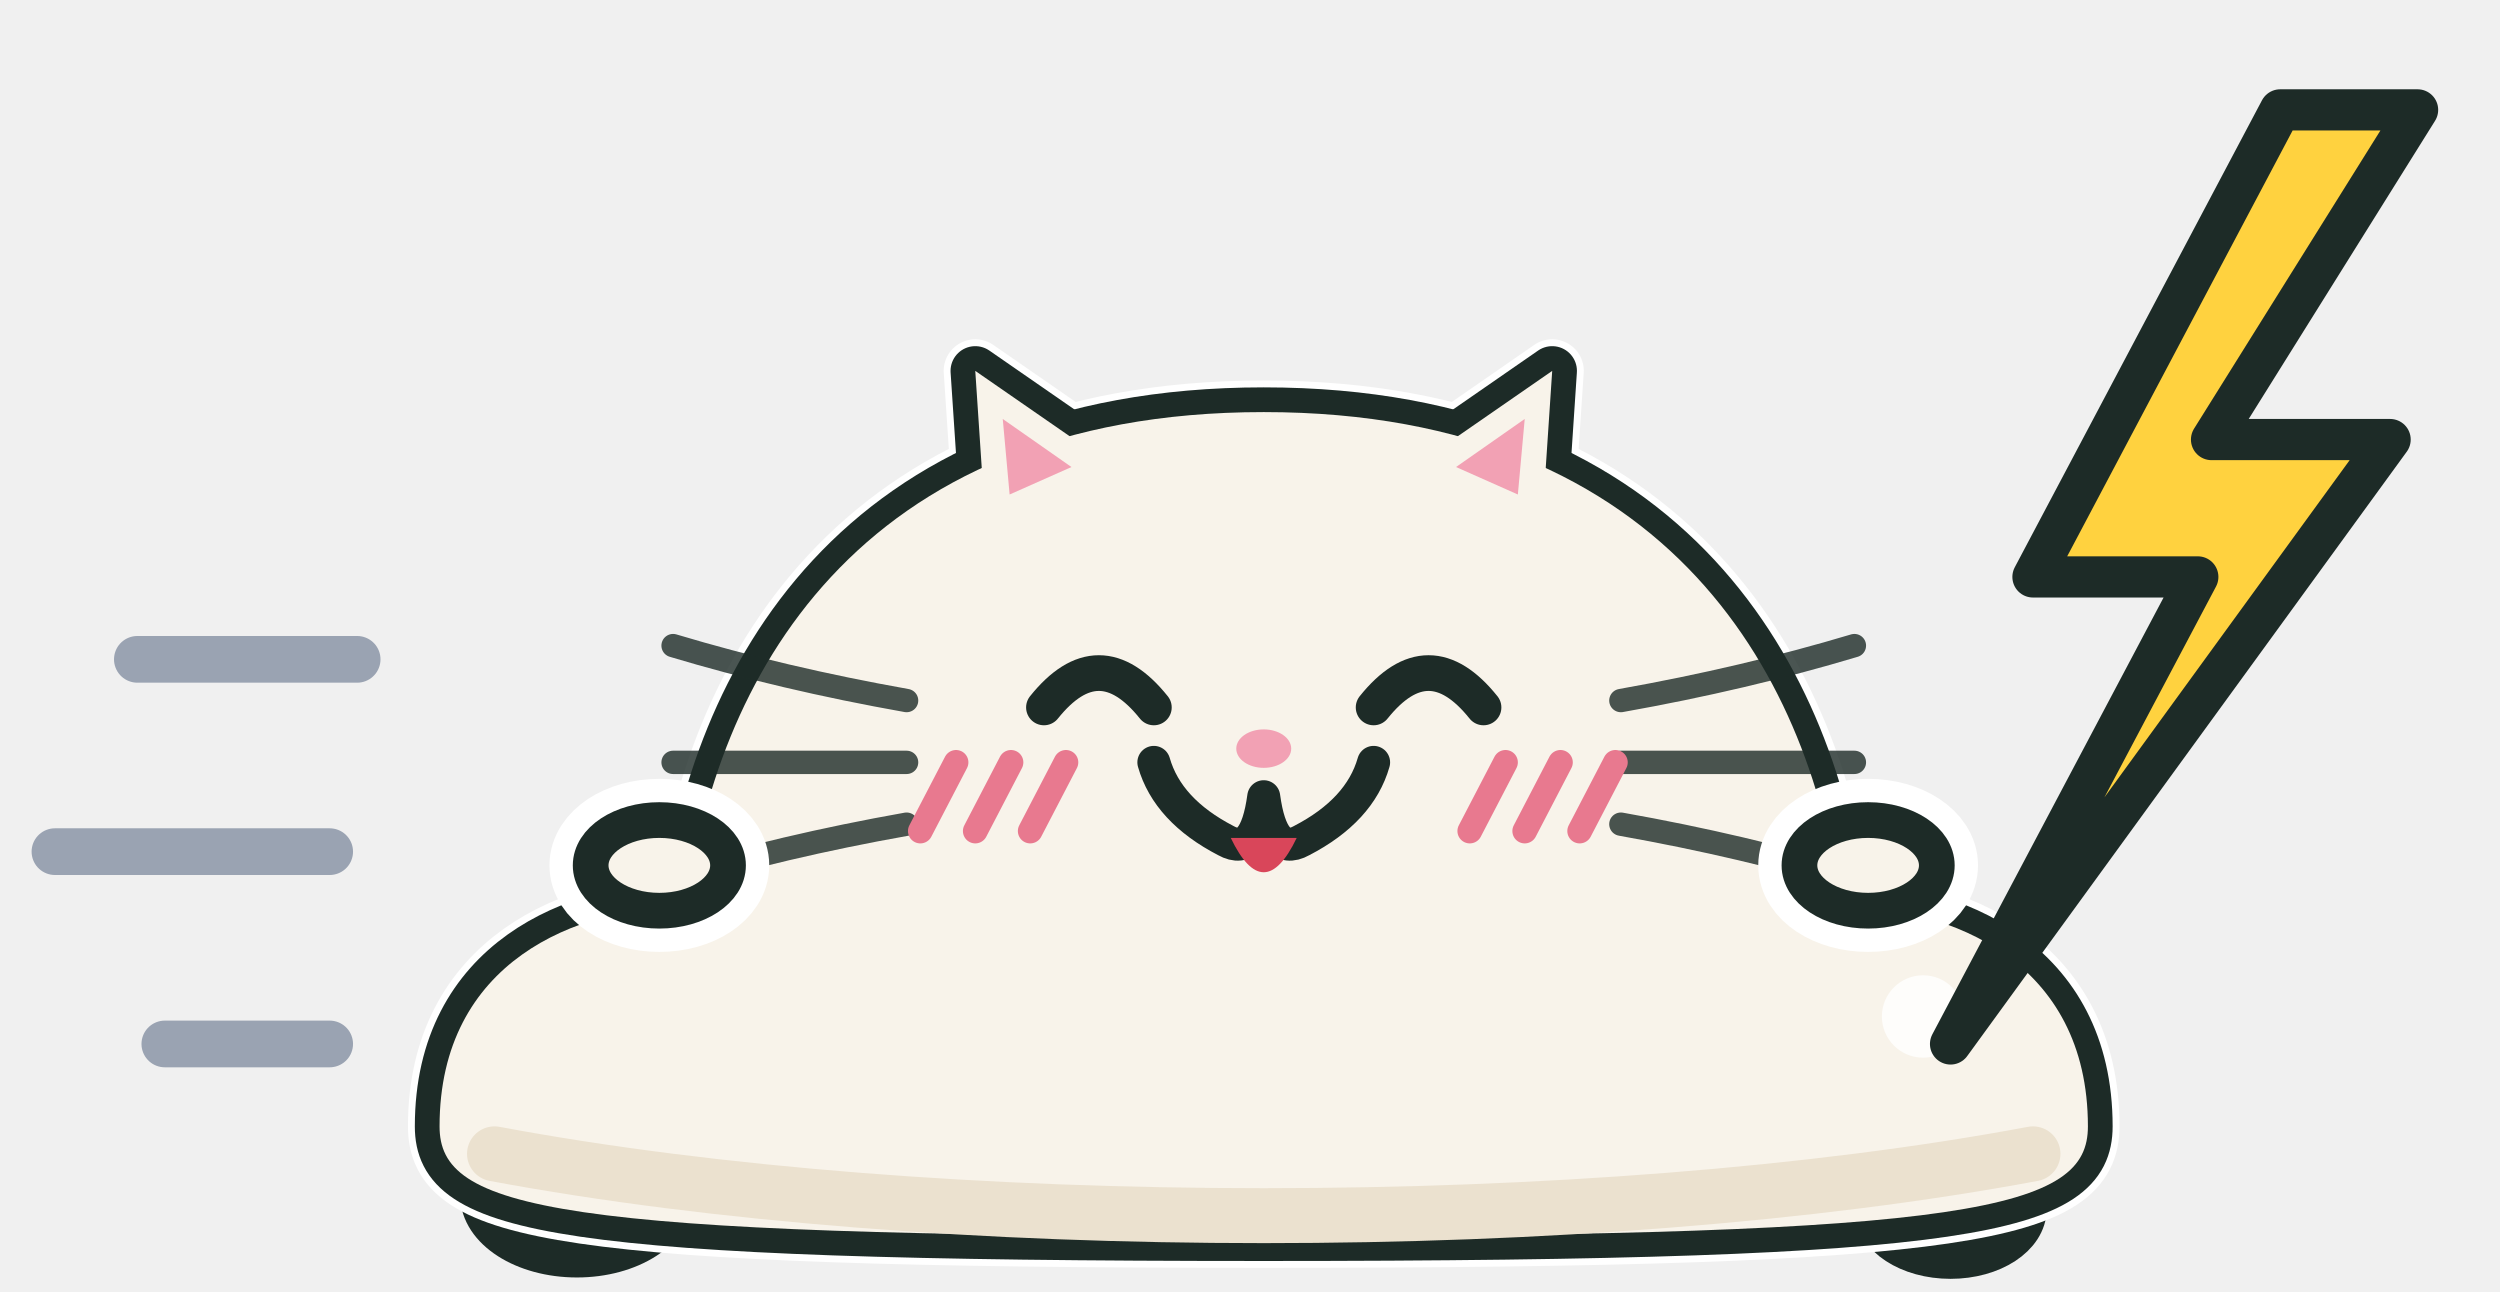
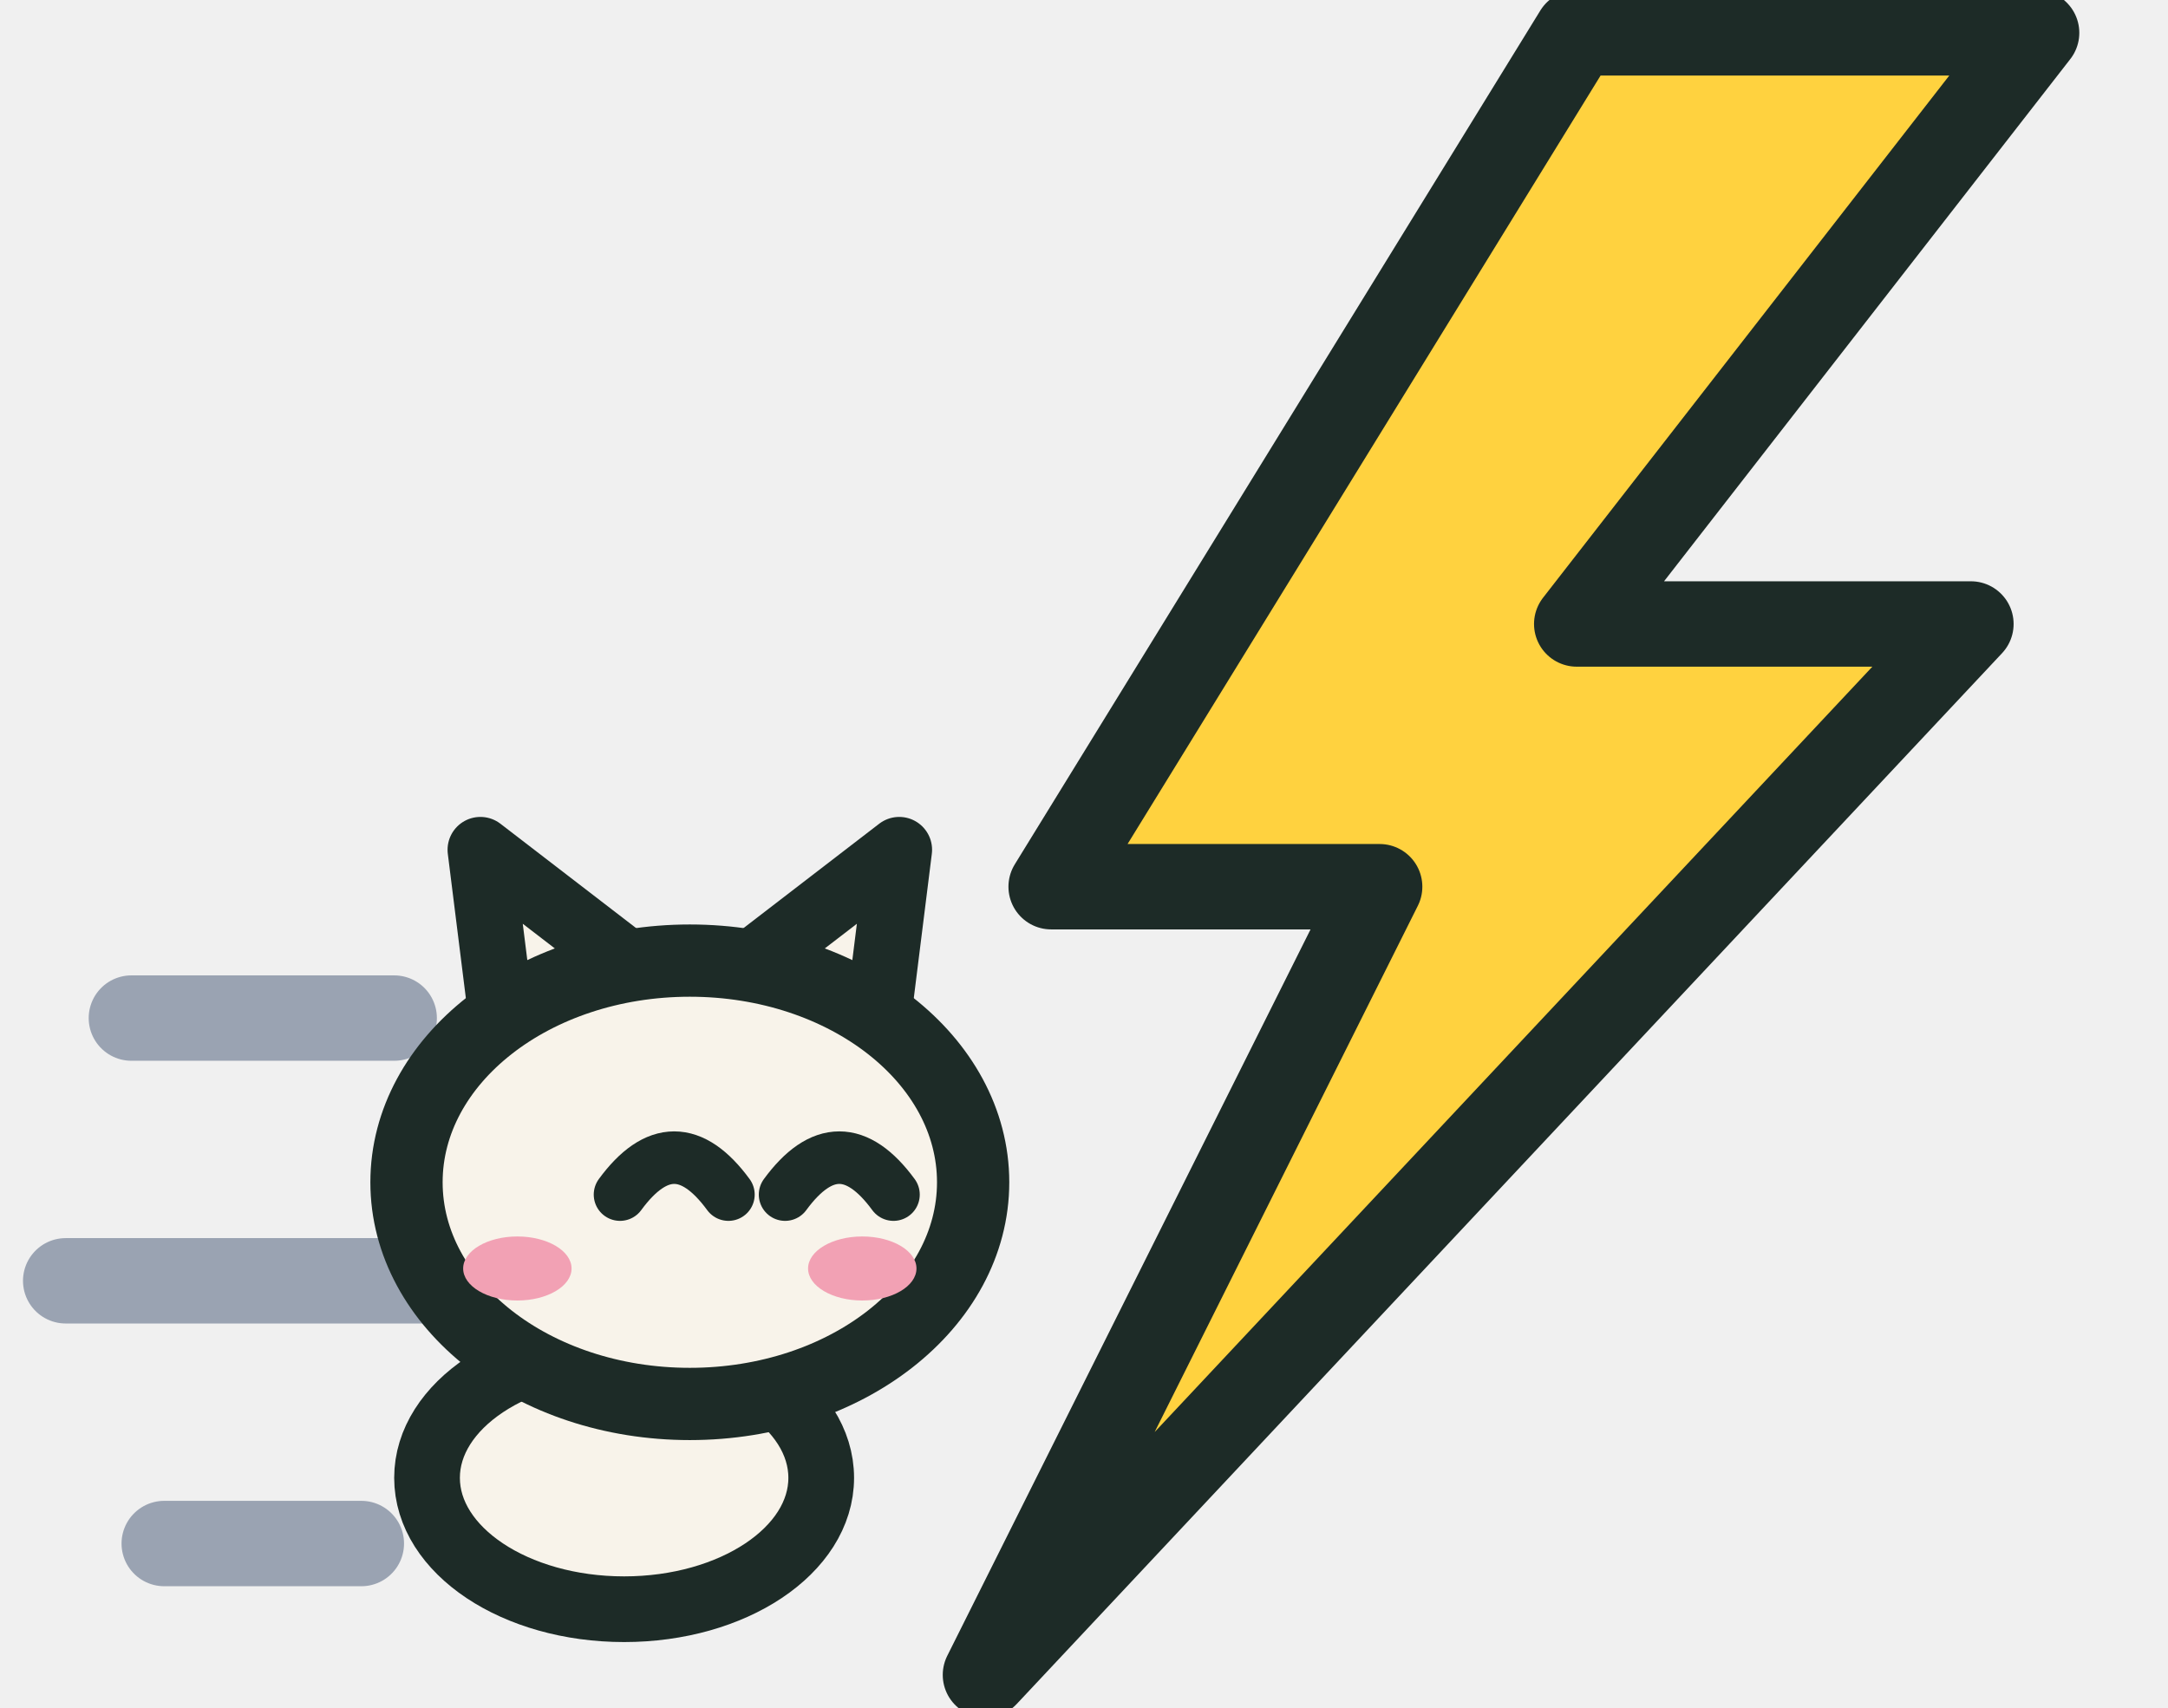
- <svg xmlns="http://www.w3.org/2000/svg" viewBox="-28 30 182 94">
-   <g transform="translate(0 0) skewX(-8)" />
-   <ellipse cx="14" cy="117" rx="7" ry="4.5" fill="#f8f3ea" stroke="#1d2b27" stroke-width="3" />
-   <ellipse cx="114" cy="118" rx="5.5" ry="3.6" fill="#f8f3ea" stroke="#1d2b27" stroke-width="3" />
+ <svg xmlns="http://www.w3.org/2000/svg" viewBox="-4 -1 66 52">
+   <path d="M44 0 L28 26 L38 26 L26 50 L56 18 L44 18 L58 0 Z" fill="#ffd23f" stroke="#1d2b27" stroke-width="2.6" stroke-linejoin="round" />
+   <g stroke="#9aa3b2" stroke-width="2.6" stroke-linecap="round">
+     <path d="M0 30 h8" />
+     <path d="M-2 38 h11" />
+     <path d="M1 46 h6" />
+   </g>
+   <ellipse cx="15" cy="44" rx="6" ry="4" fill="#f8f3ea" stroke="#1d2b27" stroke-width="2" />
  <g stroke-linejoin="round" stroke-linecap="round">
-     <path d="M44 72 L43 57 L56 66 Z" fill="#fff" stroke="#fff" stroke-width="4.6" />
-     <path d="M84 72 L85 57 L72 66 Z" fill="#fff" stroke="#fff" stroke-width="4.6" />
-     <path d="M4 112 C4 100 14 96 22 96 C24 80 34 60 64 60 C94 60 104 80 106 96 C114 96 124 100 124 112 C124 118 116 120 64 120 C12 120 4 118 4 112 Z" fill="#fff" stroke="#fff" stroke-width="4.6" />
-     <path d="M44 72 L43 57 L56 66 Z" fill="#1d2b27" stroke="#1d2b27" stroke-width="3.6" />
-     <path d="M84 72 L85 57 L72 66 Z" fill="#1d2b27" stroke="#1d2b27" stroke-width="3.6" />
-     <path d="M4 112 C4 100 14 96 22 96 C24 80 34 60 64 60 C94 60 104 80 106 96 C114 96 124 100 124 112 C124 118 116 120 64 120 C12 120 4 118 4 112 Z" fill="#1d2b27" stroke="#1d2b27" stroke-width="3.6" />
-     <path d="M44 72 L43 57 L56 66 Z" fill="#f8f3ea" />
-     <path d="M84 72 L85 57 L72 66 Z" fill="#f8f3ea" />
-     <path d="M4 112 C4 100 14 96 22 96 C24 80 34 60 64 60 C94 60 104 80 106 96 C114 96 124 100 124 112 C124 118 116 120 64 120 C12 120 4 118 4 112 Z" fill="#f8f3ea" />
-     <path d="M45.5 66 L45 60.5 L50 64 Z" fill="#f2a1b4" />
-     <path d="M82.5 66 L83 60.5 L78 64 Z" fill="#f2a1b4" />
-     <path d="M8 114 C40 120 88 120 120 114" fill="none" stroke="#ebe1cf" stroke-width="4" />
-     <circle cx="112" cy="104" r="3" fill="#fff" opacity=".8" />
-     <path d="M38 81 q-9 -1.6 -17 -4" fill="none" stroke="#1d2b27" stroke-width="1.7" opacity=".8" />
-     <path d="M38 85.5 q-9 0.0 -17 0" fill="none" stroke="#1d2b27" stroke-width="1.7" opacity=".8" />
-     <path d="M38 90 q-9 1.6 -17 4" fill="none" stroke="#1d2b27" stroke-width="1.7" opacity=".8" />
-     <path d="M90 81 q9 -1.6 17 -4" fill="none" stroke="#1d2b27" stroke-width="1.7" opacity=".8" />
-     <path d="M90 85.5 q9 0.0 17 0" fill="none" stroke="#1d2b27" stroke-width="1.7" opacity=".8" />
-     <path d="M90 90 q9 1.6 17 4" fill="none" stroke="#1d2b27" stroke-width="1.7" opacity=".8" />
-     <path d="M48 81.5 Q52 76.5 56 81.5" fill="none" stroke="#1d2b27" stroke-width="2.6" />
-     <path d="M72 81.5 Q76 76.5 80 81.5" fill="none" stroke="#1d2b27" stroke-width="2.6" />
-     <path d="M39 90.5 l2.6 -5 M43 90.5 l2.6 -5 M47 90.5 l2.6 -5" stroke="#e8798f" stroke-width="1.8" fill="none" />
-     <path d="M79 90.5 l2.6 -5 M83 90.5 l2.6 -5 M87 90.5 l2.6 -5" stroke="#e8798f" stroke-width="1.8" fill="none" />
-     <ellipse cx="64" cy="84.5" rx="2" ry="1.4" fill="#f2a1b4" />
-     <path d="M56.0 85.5 Q57.0 89 61.25 91.2 Q63.4 92.4 64 88 Q64.6 92.4 66.75 91.2 Q71.0 89 72.0 85.5" fill="none" stroke="#1d2b27" stroke-width="2.4" />
-     <path d="M61.6 91 Q64 96 66.4 91 Z" fill="#d9465a" />
-     <g transform="translate(25 93)">
-       <g>
-         <ellipse cx="-5" cy="0" rx="5" ry="3.3" fill="#f8f3ea" stroke="#fff" stroke-width="6" />
-         <ellipse cx="-5" cy="0" rx="5" ry="3.3" fill="#f8f3ea" stroke="#1d2b27" stroke-width="2.6" />
-       </g>
-     </g>
-     <g transform="translate(103 93)">
-       <g>
-         <ellipse cx="5" cy="0" rx="5" ry="3.3" fill="#f8f3ea" stroke="#fff" stroke-width="6" />
-         <ellipse cx="5" cy="0" rx="5" ry="3.3" fill="#f8f3ea" stroke="#1d2b27" stroke-width="2.6" />
-       </g>
-     </g>
-   </g>
-   <path d="M138 38 L120 72 L132 72 L114 106 L146 62 L133 62 L148 38 Z" fill="#ffd23f" stroke="#1d2b27" stroke-width="3" stroke-linejoin="round" />
-   <g stroke="#9aa3b2" stroke-width="3.4" stroke-linecap="round">
-     <path d="M-18 78 h16" />
-     <path d="M-24 92 h20" />
-     <path d="M-16 106 h12" />
+     <path d="M11.375 30.875 L10.625 24.875 L15.5 28.625 Z" fill="#f8f3ea" stroke="#1d2b27" stroke-width="2" />
+     <path d="M22.625 30.875 L23.375 24.875 L18.5 28.625 Z" fill="#f8f3ea" stroke="#1d2b27" stroke-width="2" />
+     <ellipse cx="17" cy="35" rx="8.625" ry="6.75" fill="#f8f3ea" stroke="#1d2b27" stroke-width="2.2" />
+     <path d="M14.875 35.375 q1.65 -2.25 3.3 0 M19.9 35.375 q1.65 -2.25 3.3 0" fill="none" stroke="#1d2b27" stroke-width="1.6" />
+     <ellipse cx="11.75" cy="37.625" rx="1.65" ry="0.975" fill="#f2a1b4" />
+     <ellipse cx="22.25" cy="37.625" rx="1.65" ry="0.975" fill="#f2a1b4" />
  </g>
</svg>
